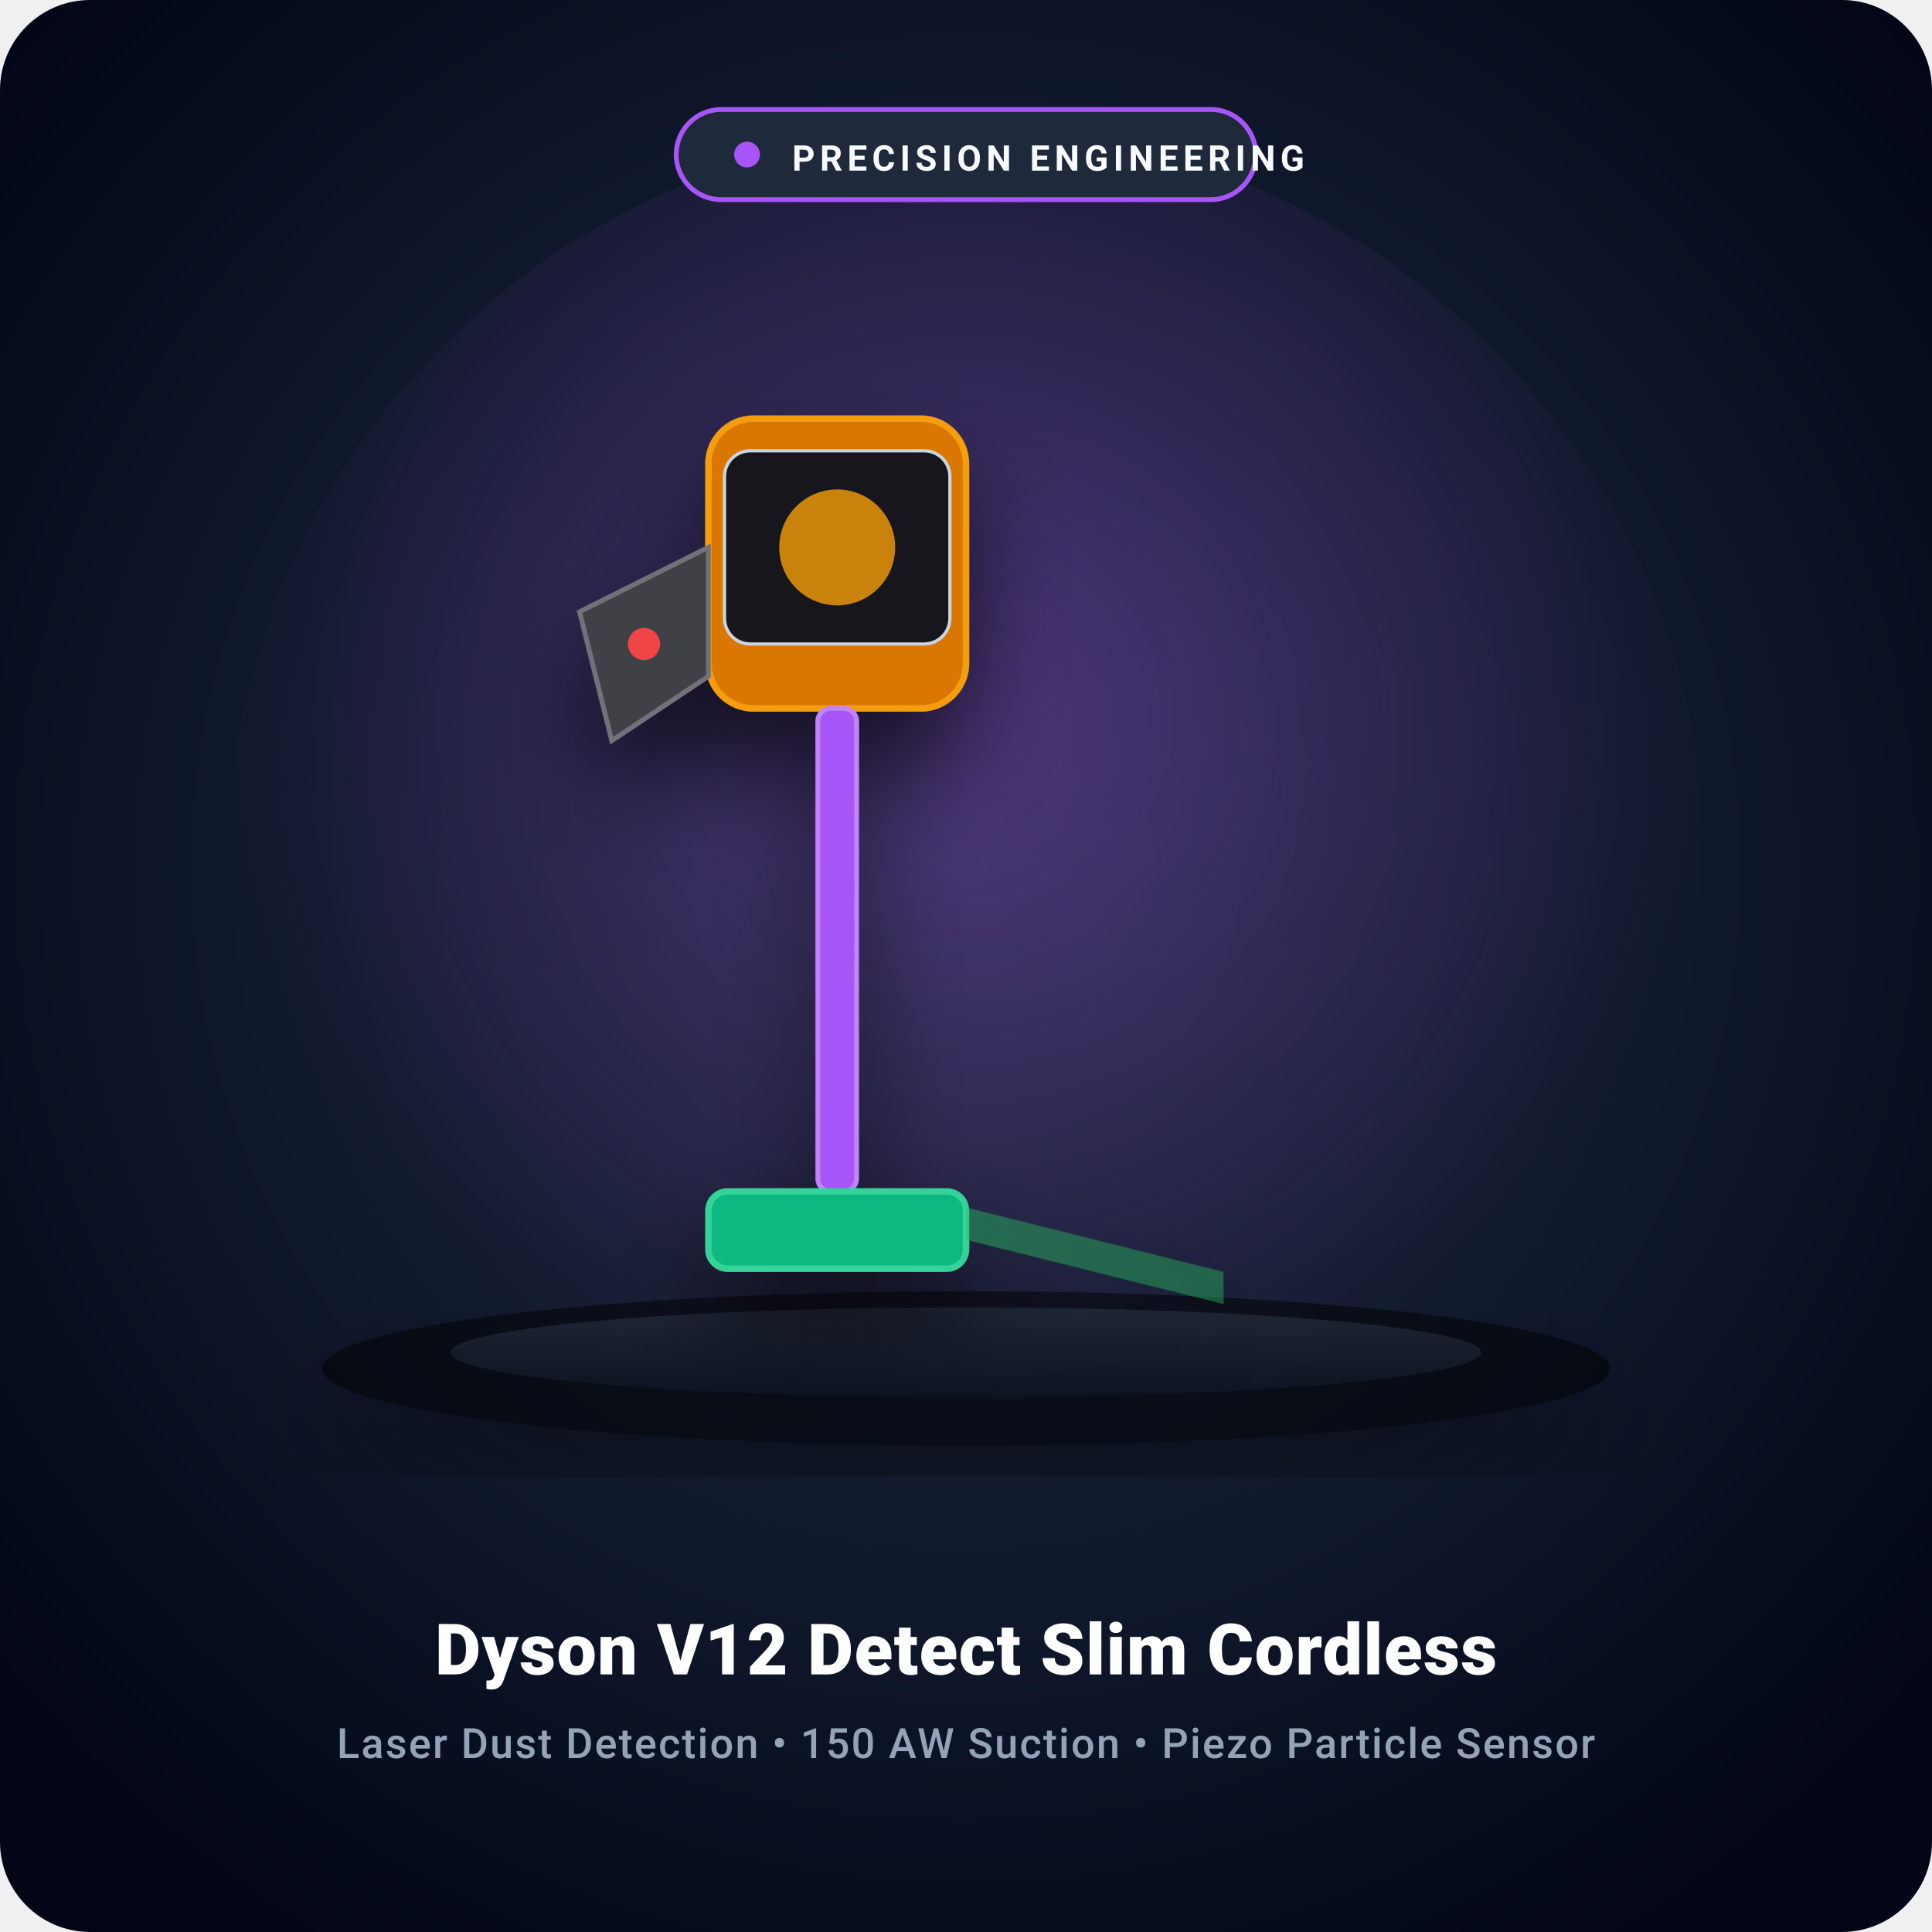
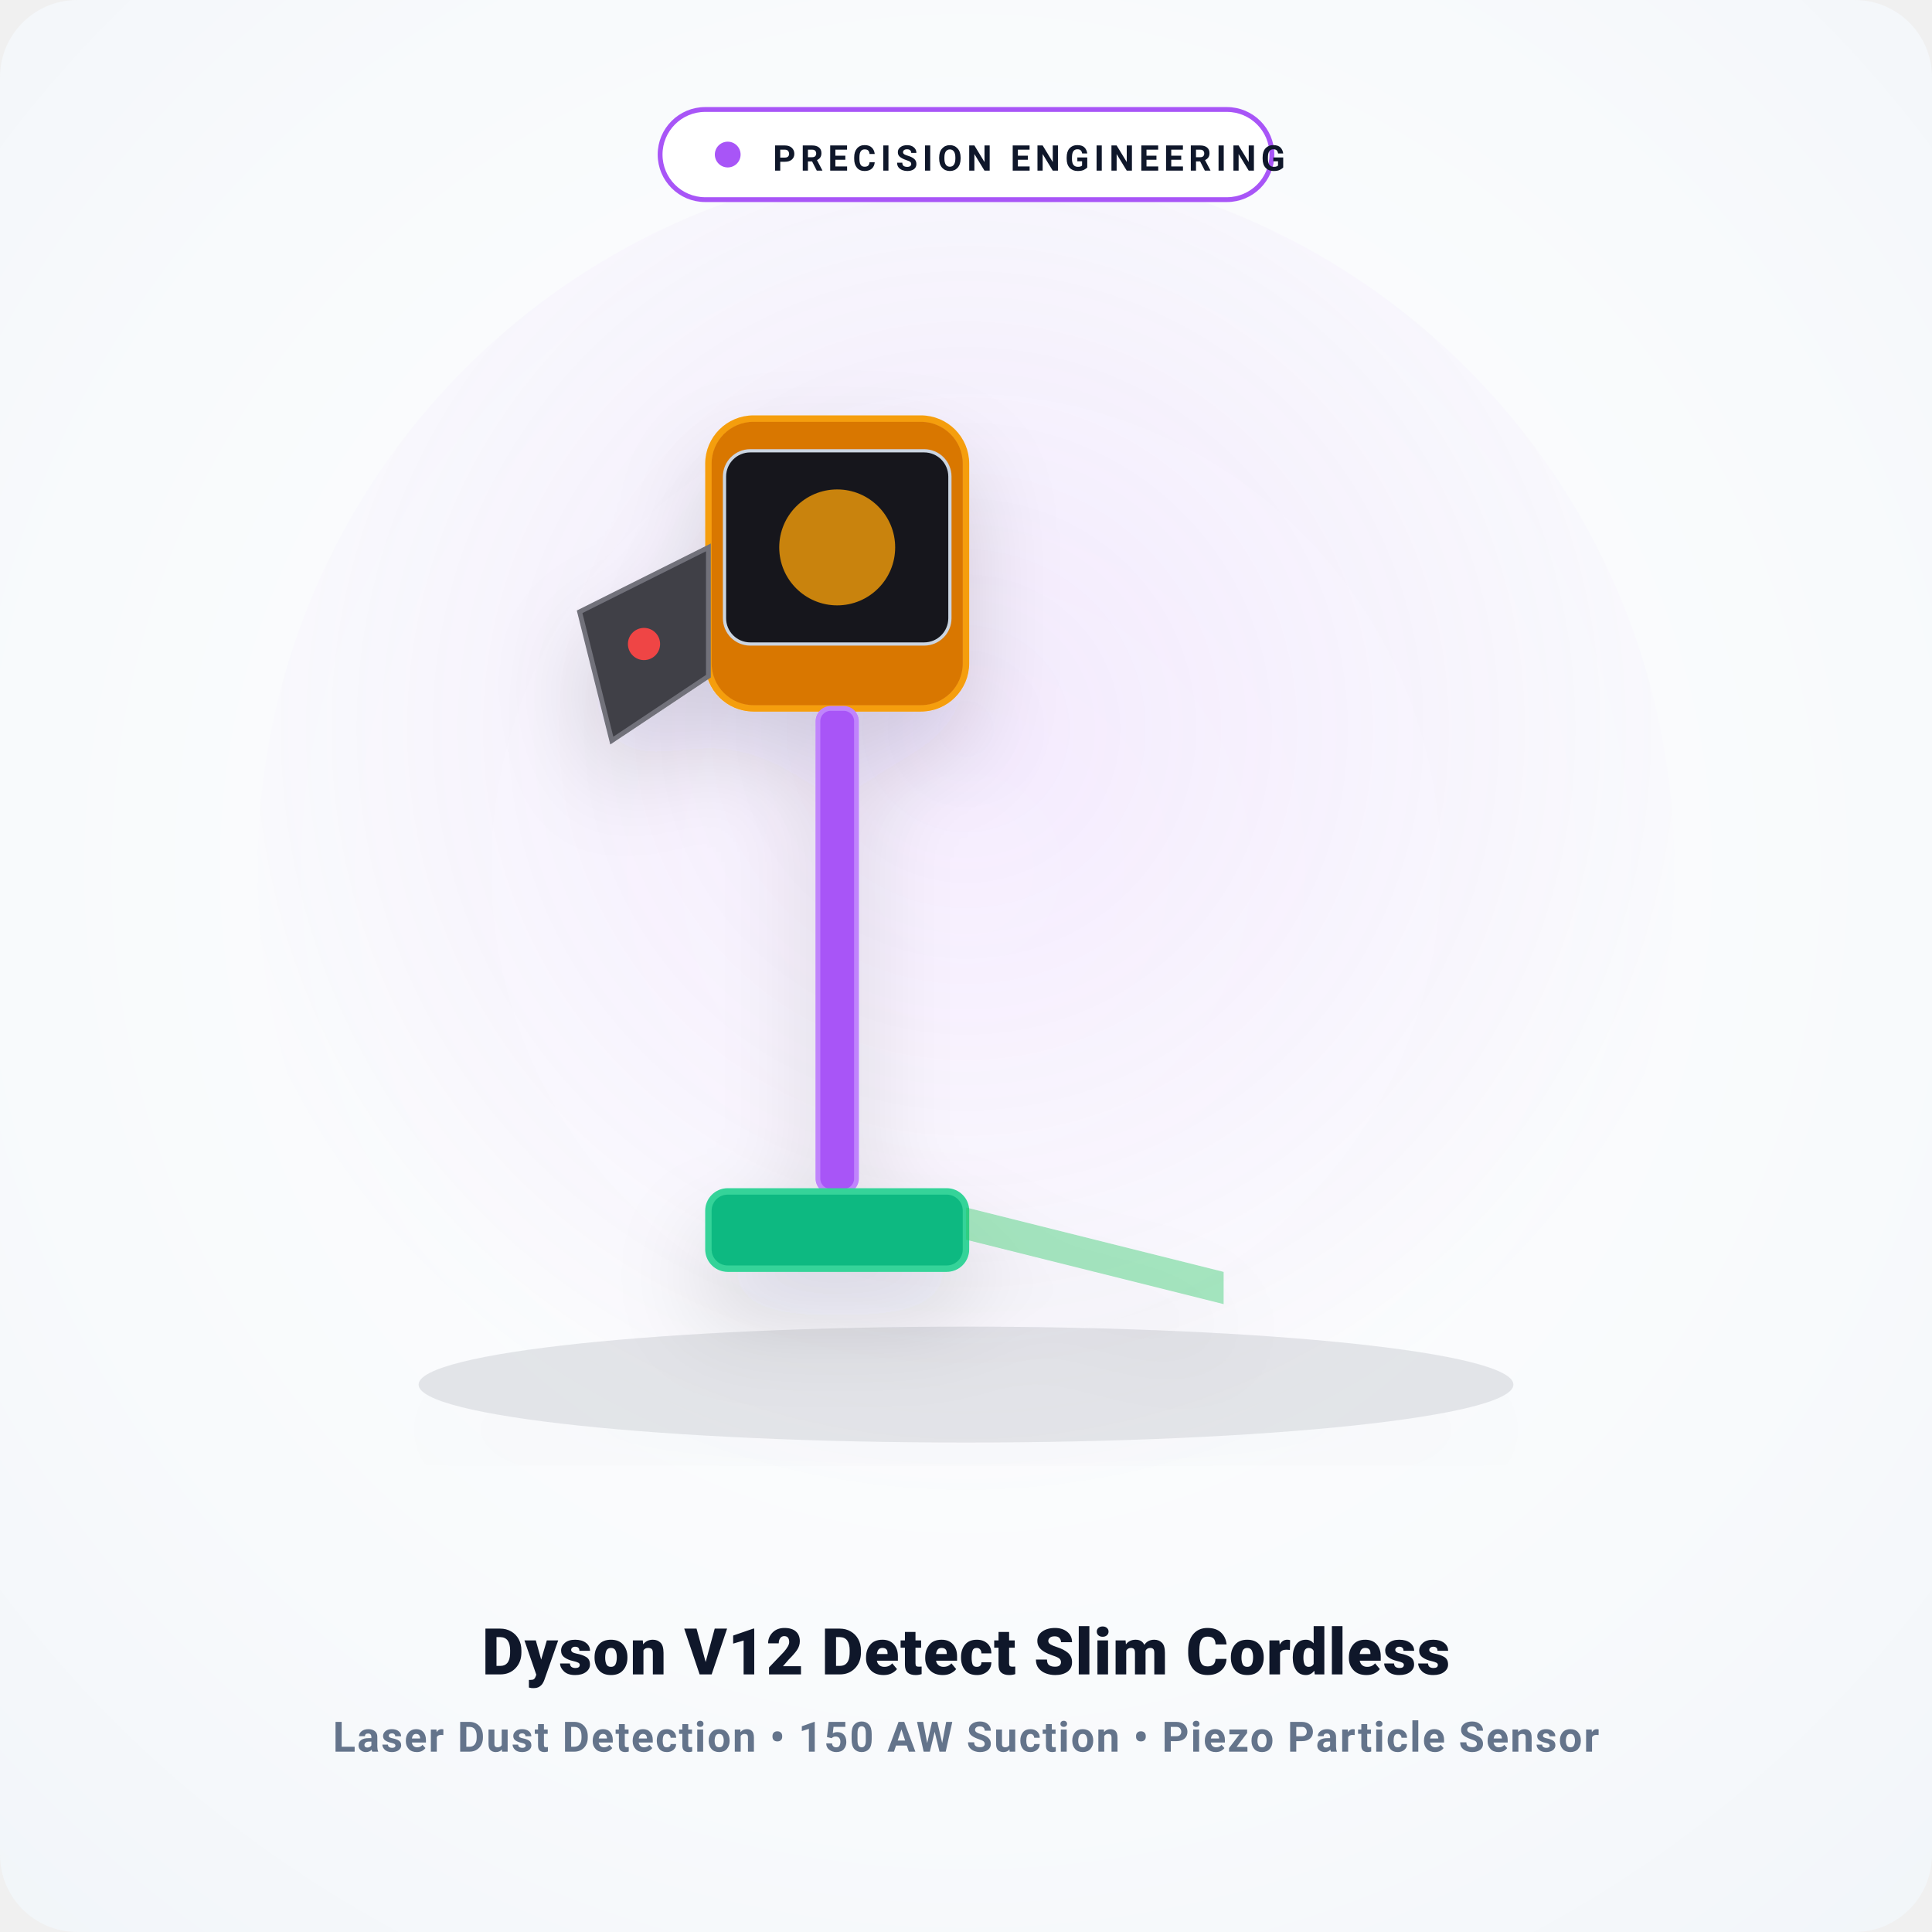
<svg xmlns="http://www.w3.org/2000/svg" viewBox="0 0 600 600" width="100%" height="100%">
  <defs>
-     <radialGradient id="bgGlow" cx="50%" cy="45%" r="65%">
-       <stop offset="0%" stop-color="#1e293b" />
-       <stop offset="60%" stop-color="#0f172a" />
-       <stop offset="100%" stop-color="#020617" />
+     <radialGradient id="bgGlow" cx="50%" cy="45%" r="75%">
+       <stop offset="0%" stop-color="#ffffff" />
+       <stop offset="65%" stop-color="#f8fafc" />
+       <stop offset="100%" stop-color="#f1f5f9" />
    </radialGradient>
-     <radialGradient id="spotlight" cx="50%" cy="40%" r="50%">
-       <stop offset="0%" stop-color="#a855f7" stop-opacity="0.35" />
+     <radialGradient id="spotlight" cx="50%" cy="40%" r="55%">
+       <stop offset="0%" stop-color="#a855f7" stop-opacity="0.12" />
      <stop offset="100%" stop-color="#a855f7" stop-opacity="0" />
    </radialGradient>
-     <linearGradient id="podiumGrad" x1="0%" y1="0%" x2="0%" y2="100%">
-       <stop offset="0%" stop-color="#334155" stop-opacity="0.8" />
-       <stop offset="100%" stop-color="#0f172a" stop-opacity="0.9" />
-     </linearGradient>
    <filter id="dropShadow" x="-20%" y="-20%" width="140%" height="140%">
-       <feDropShadow dx="0" dy="18" stdDeviation="16" flood-color="#000000" flood-opacity="0.65" />
-     </filter>
-     <filter id="softGlow" x="-20%" y="-20%" width="140%" height="140%">
-       <feGaussianBlur stdDeviation="8" result="blur" />
-       <feComposite in="SourceGraphic" in2="blur" operator="over" />
+       <feDropShadow dx="0" dy="14" stdDeviation="14" flood-color="#0f172a" flood-opacity="0.15" />
    </filter>
  </defs>
-   <rect width="600" height="600" fill="url(#bgGlow)" rx="28" />
-   <circle cx="300" cy="270" r="230" fill="url(#spotlight)" />
-   <ellipse cx="300" cy="425" rx="200" ry="24" fill="#000000" opacity="0.5" filter="url(#dropShadow)" />
-   <ellipse cx="300" cy="420" rx="160" ry="14" fill="url(#podiumGrad)" opacity="0.6" />
+   <rect width="600" height="600" fill="url(#bgGlow)" rx="24" />
+   <circle cx="300" cy="270" r="220" fill="url(#spotlight)" />
+   <ellipse cx="300" cy="430" rx="170" ry="18" fill="#0f172a" opacity="0.1" filter="url(#dropShadow)" />
  <g transform="translate(300, 48)">
-     <rect x="-90" y="-14" width="180" height="28" rx="14" fill="#1e293b" stroke="#a855f7" stroke-width="1.5" />
-     <circle cx="-68" cy="0" r="4" fill="#a855f7" />
-     <text x="-54" y="5" font-family="-apple-system, BlinkMacSystemFont, 'Segoe UI', Roboto, sans-serif" font-size="11" font-weight="700" fill="#f8fafc" letter-spacing="1.5">PRECISION ENGINEERING</text>
+     <rect x="-95" y="-14" width="190" height="28" rx="14" fill="#ffffff" stroke="#a855f7" stroke-width="1.5" />
+     <circle cx="-74" cy="0" r="4" fill="#a855f7" />
+     <text x="-60" y="5" font-family="-apple-system, BlinkMacSystemFont, 'Segoe UI', Roboto, sans-serif" font-size="11" font-weight="700" fill="#0f172a" letter-spacing="1.5">PRECISION ENGINEERING</text>
  </g>
  <g id="productArtwork" filter="url(#dropShadow)">
    <g transform="translate(180, 110)">
      <rect x="40" y="20" width="80" height="90" rx="14" fill="#d97706" stroke="#f59e0b" stroke-width="2" />
      <rect x="45" y="30" width="70" height="60" rx="8" fill="#18181b" stroke="#cbd5e1" stroke-width="1" />
      <circle cx="80" cy="60" r="18" fill="#f59e0b" opacity="0.8" />
      <path d="M 40,60 L 0,80 L 10,120 L 40,100 Z" fill="#3f3f46" stroke="#71717a" stroke-width="1.5" />
      <circle cx="20" cy="90" r="5" fill="#ef4444" />
      <rect x="74" y="110" width="12" height="150" rx="4" fill="#a855f7" stroke="#c084fc" stroke-width="1.5" />
      <rect x="40" y="260" width="80" height="24" rx="6" fill="#10b981" stroke="#34d399" stroke-width="2" />
      <polygon points="120,265 200,285 200,295 120,275" fill="#22c55e" opacity="0.4" />
    </g>
  </g>
  <g transform="translate(300, 520)">
-     <text x="0" y="0" font-family="-apple-system, BlinkMacSystemFont, 'Segoe UI', Roboto, sans-serif" font-size="22" font-weight="800" fill="#ffffff" text-anchor="middle" letter-spacing="0.3">Dyson V12 Detect Slim Cordless</text>
-     <text x="0" y="26" font-family="-apple-system, BlinkMacSystemFont, 'Segoe UI', Roboto, sans-serif" font-size="13" font-weight="500" fill="#94a3b8" text-anchor="middle" letter-spacing="0.5">Laser Dust Detection • 150 AW Suction • Piezo Particle Sensor</text>
+     <text x="0" y="0" font-family="-apple-system, BlinkMacSystemFont, 'Segoe UI', Roboto, sans-serif" font-size="20" font-weight="800" fill="#0f172a" text-anchor="middle" letter-spacing="0.3">Dyson V12 Detect Slim Cordless</text>
+     <text x="0" y="24" font-family="-apple-system, BlinkMacSystemFont, 'Segoe UI', Roboto, sans-serif" font-size="13" font-weight="600" fill="#64748b" text-anchor="middle" letter-spacing="0.5">Laser Dust Detection • 150 AW Suction • Piezo Particle Sensor</text>
  </g>
</svg>
